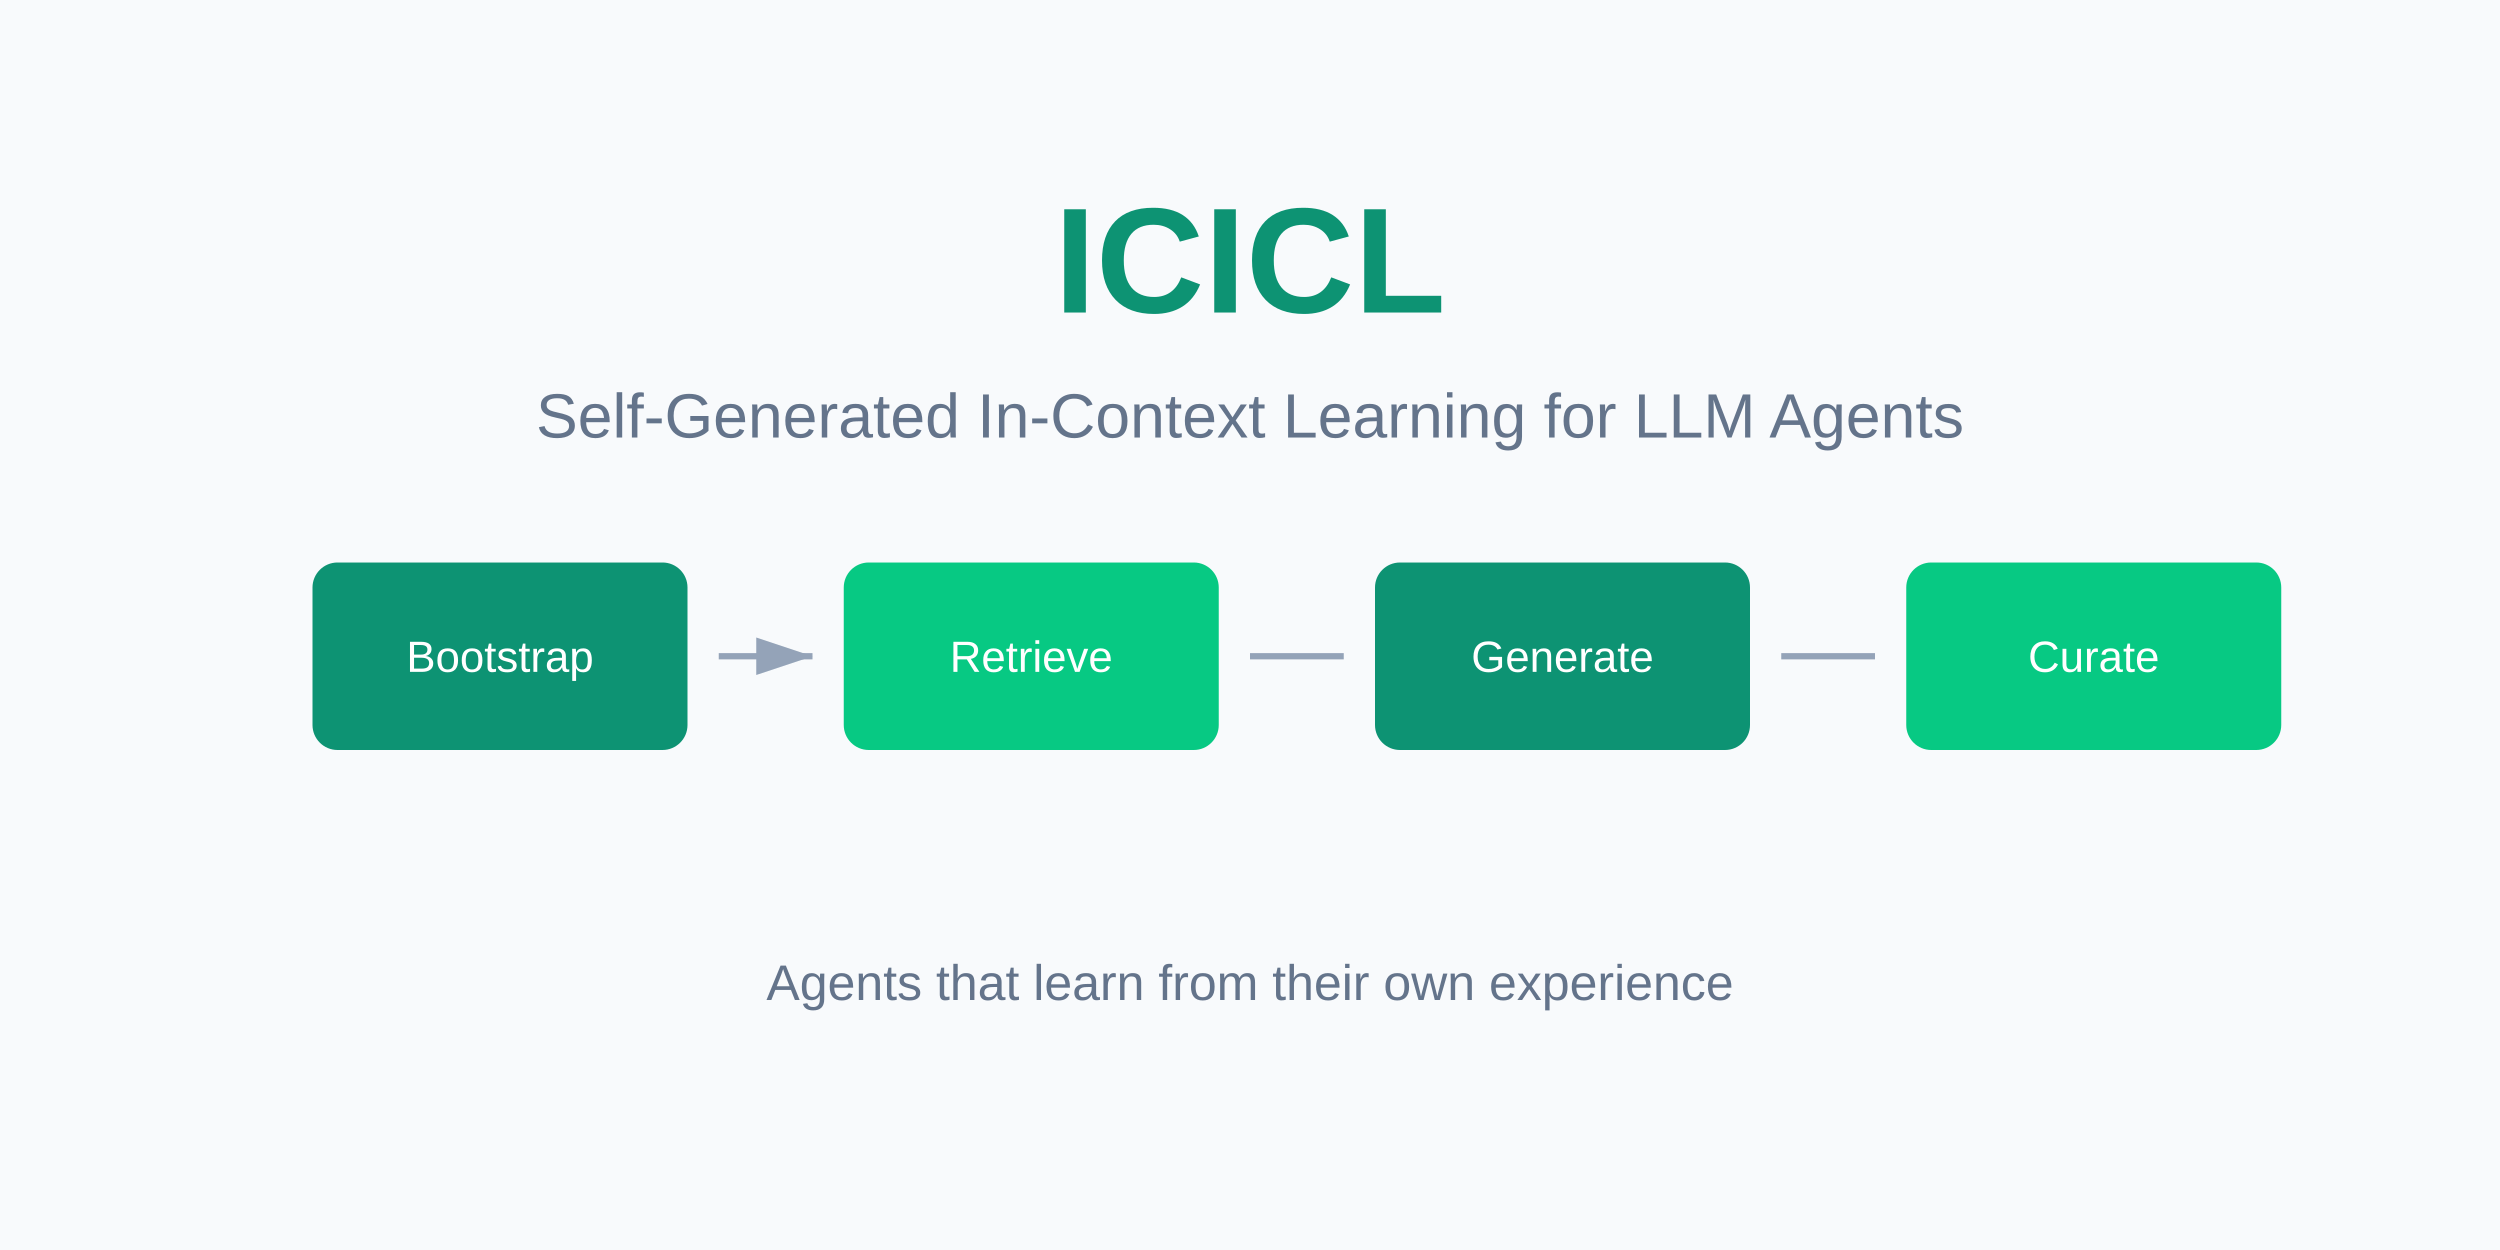
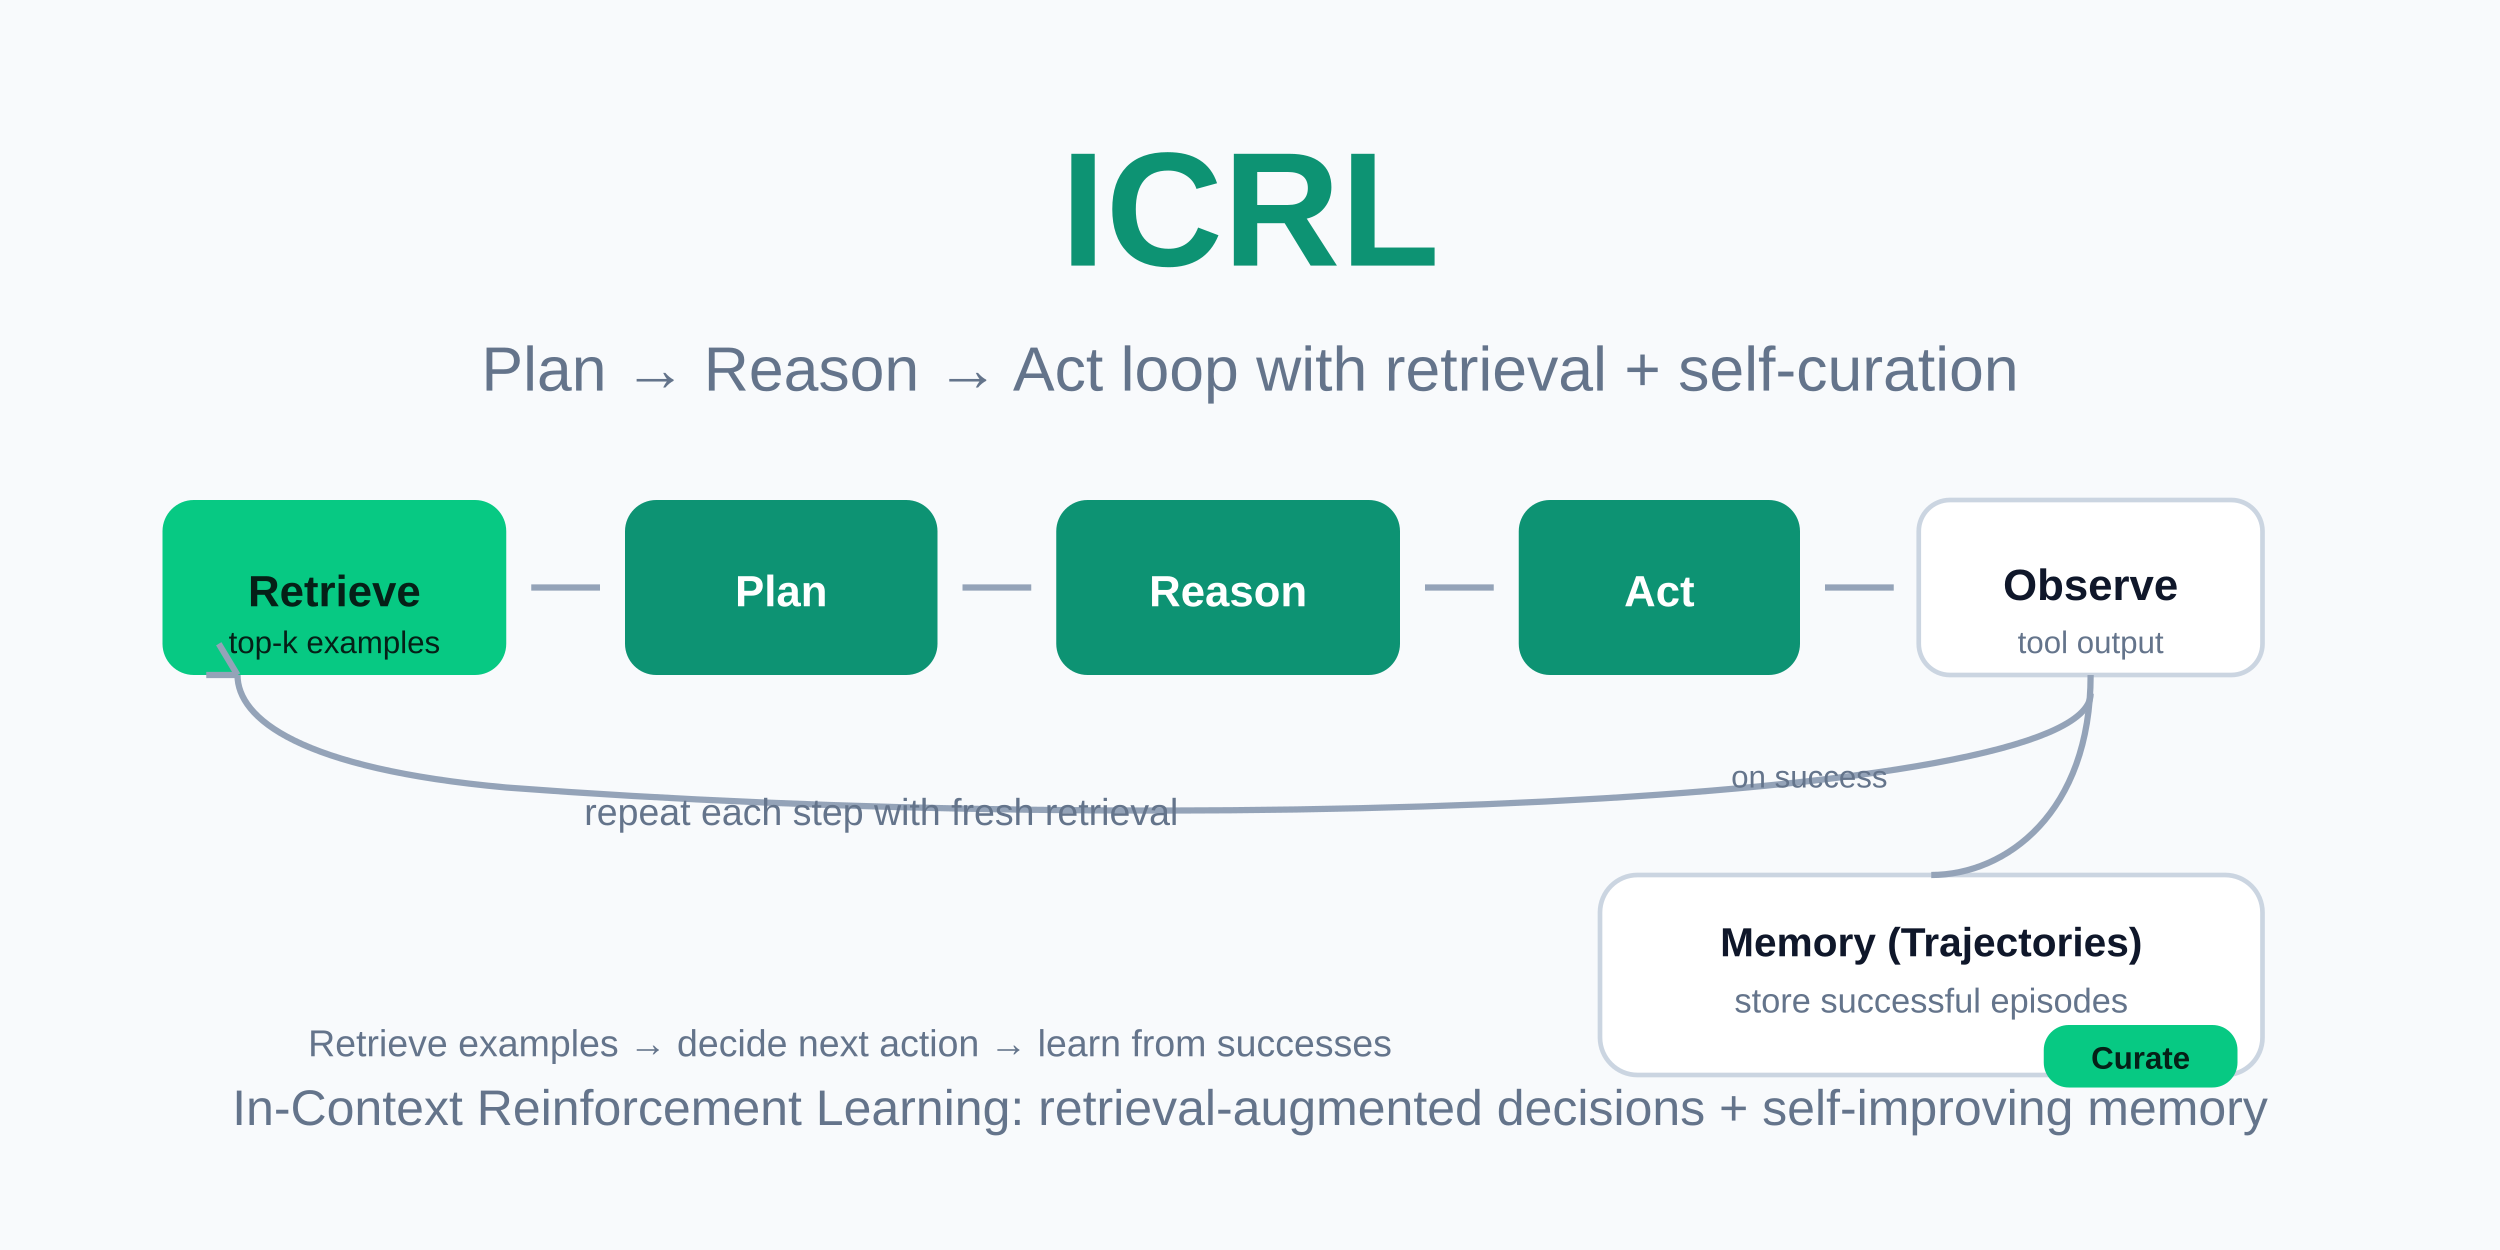
<svg xmlns="http://www.w3.org/2000/svg" width="800" height="400" viewBox="0 0 800 400" fill="none">
  <rect width="800" height="400" fill="#f8fafc" />
-   <text x="400" y="100" font-family="Arial, sans-serif" font-size="48" font-weight="bold" fill="#0D9373" text-anchor="middle">ICICL</text>
-   <text x="400" y="140" font-family="Arial, sans-serif" font-size="20" fill="#64748b" text-anchor="middle">Self-Generated In-Context Learning for LLM Agents</text>
-   <g transform="translate(100, 180)">
-     <rect x="0" y="0" width="120" height="60" rx="8" fill="#0D9373" />
-     <text x="60" y="35" font-family="Arial, sans-serif" font-size="14" fill="white" text-anchor="middle">Bootstrap</text>
-     <path d="M130 30 L160 30" stroke="#94a3b8" stroke-width="2" marker-end="url(#arrow)" />
-     <rect x="170" y="0" width="120" height="60" rx="8" fill="#07C983" />
-     <text x="230" y="35" font-family="Arial, sans-serif" font-size="14" fill="white" text-anchor="middle">Retrieve</text>
-     <path d="M300 30 L330 30" stroke="#94a3b8" stroke-width="2" />
-     <rect x="340" y="0" width="120" height="60" rx="8" fill="#0D9373" />
-     <text x="400" y="35" font-family="Arial, sans-serif" font-size="14" fill="white" text-anchor="middle">Generate</text>
-     <path d="M470 30 L500 30" stroke="#94a3b8" stroke-width="2" />
-     <rect x="510" y="0" width="120" height="60" rx="8" fill="#07C983" />
-     <text x="570" y="35" font-family="Arial, sans-serif" font-size="14" fill="white" text-anchor="middle">Curate</text>
+   <text x="400" y="85" font-family="Arial, sans-serif" font-size="52" font-weight="bold" fill="#0D9373" text-anchor="middle">ICRL</text>
+   <text x="400" y="125" font-family="Arial, sans-serif" font-size="20" fill="#64748b" text-anchor="middle">Plan → Reason → Act loop with retrieval + self-curation</text>
+   <g transform="translate(52, 160)">
+     <rect x="0" y="0" width="110" height="56" rx="10" fill="#07C983" />
+     <text x="55" y="34" font-family="Arial, sans-serif" font-size="14" fill="#052017" text-anchor="middle" font-weight="bold">Retrieve</text>
+     <text x="55" y="49" font-family="Arial, sans-serif" font-size="10" fill="#052017" text-anchor="middle">top‑k examples</text>
+     <path d="M118 28 L140 28" stroke="#94a3b8" stroke-width="2" />
+     <rect x="148" y="0" width="100" height="56" rx="10" fill="#0D9373" />
+     <text x="198" y="34" font-family="Arial, sans-serif" font-size="14" fill="white" text-anchor="middle" font-weight="bold">Plan</text>
+     <path d="M256 28 L278 28" stroke="#94a3b8" stroke-width="2" />
+     <rect x="286" y="0" width="110" height="56" rx="10" fill="#0D9373" />
+     <text x="341" y="34" font-family="Arial, sans-serif" font-size="14" fill="white" text-anchor="middle" font-weight="bold">Reason</text>
+     <path d="M404 28 L426 28" stroke="#94a3b8" stroke-width="2" />
+     <rect x="434" y="0" width="90" height="56" rx="10" fill="#0D9373" />
+     <text x="479" y="34" font-family="Arial, sans-serif" font-size="14" fill="white" text-anchor="middle" font-weight="bold">Act</text>
+     <path d="M532 28 L554 28" stroke="#94a3b8" stroke-width="2" />
+     <rect x="562" y="0" width="110" height="56" rx="10" fill="#ffffff" stroke="#cbd5e1" stroke-width="1.5" />
+     <text x="617" y="32" font-family="Arial, sans-serif" font-size="14" fill="#0f172a" text-anchor="middle" font-weight="bold">Observe</text>
+     <text x="617" y="49" font-family="Arial, sans-serif" font-size="10" fill="#64748b" text-anchor="middle">tool output</text>
+     <path d="M617 62 C617 98 320 108 110 92 C44 86 24 70 24 56" stroke="#94a3b8" stroke-width="2" fill="none" />
+     <path d="M24 56 L18 46" stroke="#94a3b8" stroke-width="2" />
+     <path d="M24 56 L14 56" stroke="#94a3b8" stroke-width="2" />
+     <text x="230" y="104" font-family="Arial, sans-serif" font-size="12" fill="#64748b" text-anchor="middle">repeat each step with fresh retrieval</text>
+     <g transform="translate(460, 120)">
+       <rect x="0" y="0" width="212" height="64" rx="12" fill="#ffffff" stroke="#cbd5e1" stroke-width="1.5" />
+       <text x="106" y="26" font-family="Arial, sans-serif" font-size="13" fill="#0f172a" text-anchor="middle" font-weight="bold">Memory (Trajectories)</text>
+       <text x="106" y="44" font-family="Arial, sans-serif" font-size="11" fill="#64748b" text-anchor="middle">store successful episodes</text>
+       <rect x="142" y="48" width="62" height="20" rx="8" fill="#07C983" />
+       <text x="173" y="62" font-family="Arial, sans-serif" font-size="10" fill="#052017" text-anchor="middle" font-weight="bold">Curate</text>
+       <path d="M157 -64 C157 -20 130 0 106 0" stroke="#94a3b8" stroke-width="2" fill="none" />
+       <text x="92" y="-28" font-family="Arial, sans-serif" font-size="10" fill="#64748b" text-anchor="end">on success</text>
+     </g>
+     <text x="220" y="178" font-family="Arial, sans-serif" font-size="12" fill="#64748b" text-anchor="middle">Retrieve examples → decide next action → learn from successes</text>
  </g>
-   <text x="400" y="320" font-family="Arial, sans-serif" font-size="16" fill="#64748b" text-anchor="middle">Agents that learn from their own experience</text>
-   <defs>
-     <marker id="arrow" markerWidth="10" markerHeight="10" refX="9" refY="3" orient="auto">
-       <path d="M0,0 L0,6 L9,3 z" fill="#94a3b8" />
-     </marker>
-   </defs>
+   <text x="400" y="360" font-family="Arial, sans-serif" font-size="16" fill="#64748b" text-anchor="middle">In-Context Reinforcement Learning: retrieval-augmented decisions + self-improving memory</text>
</svg>
